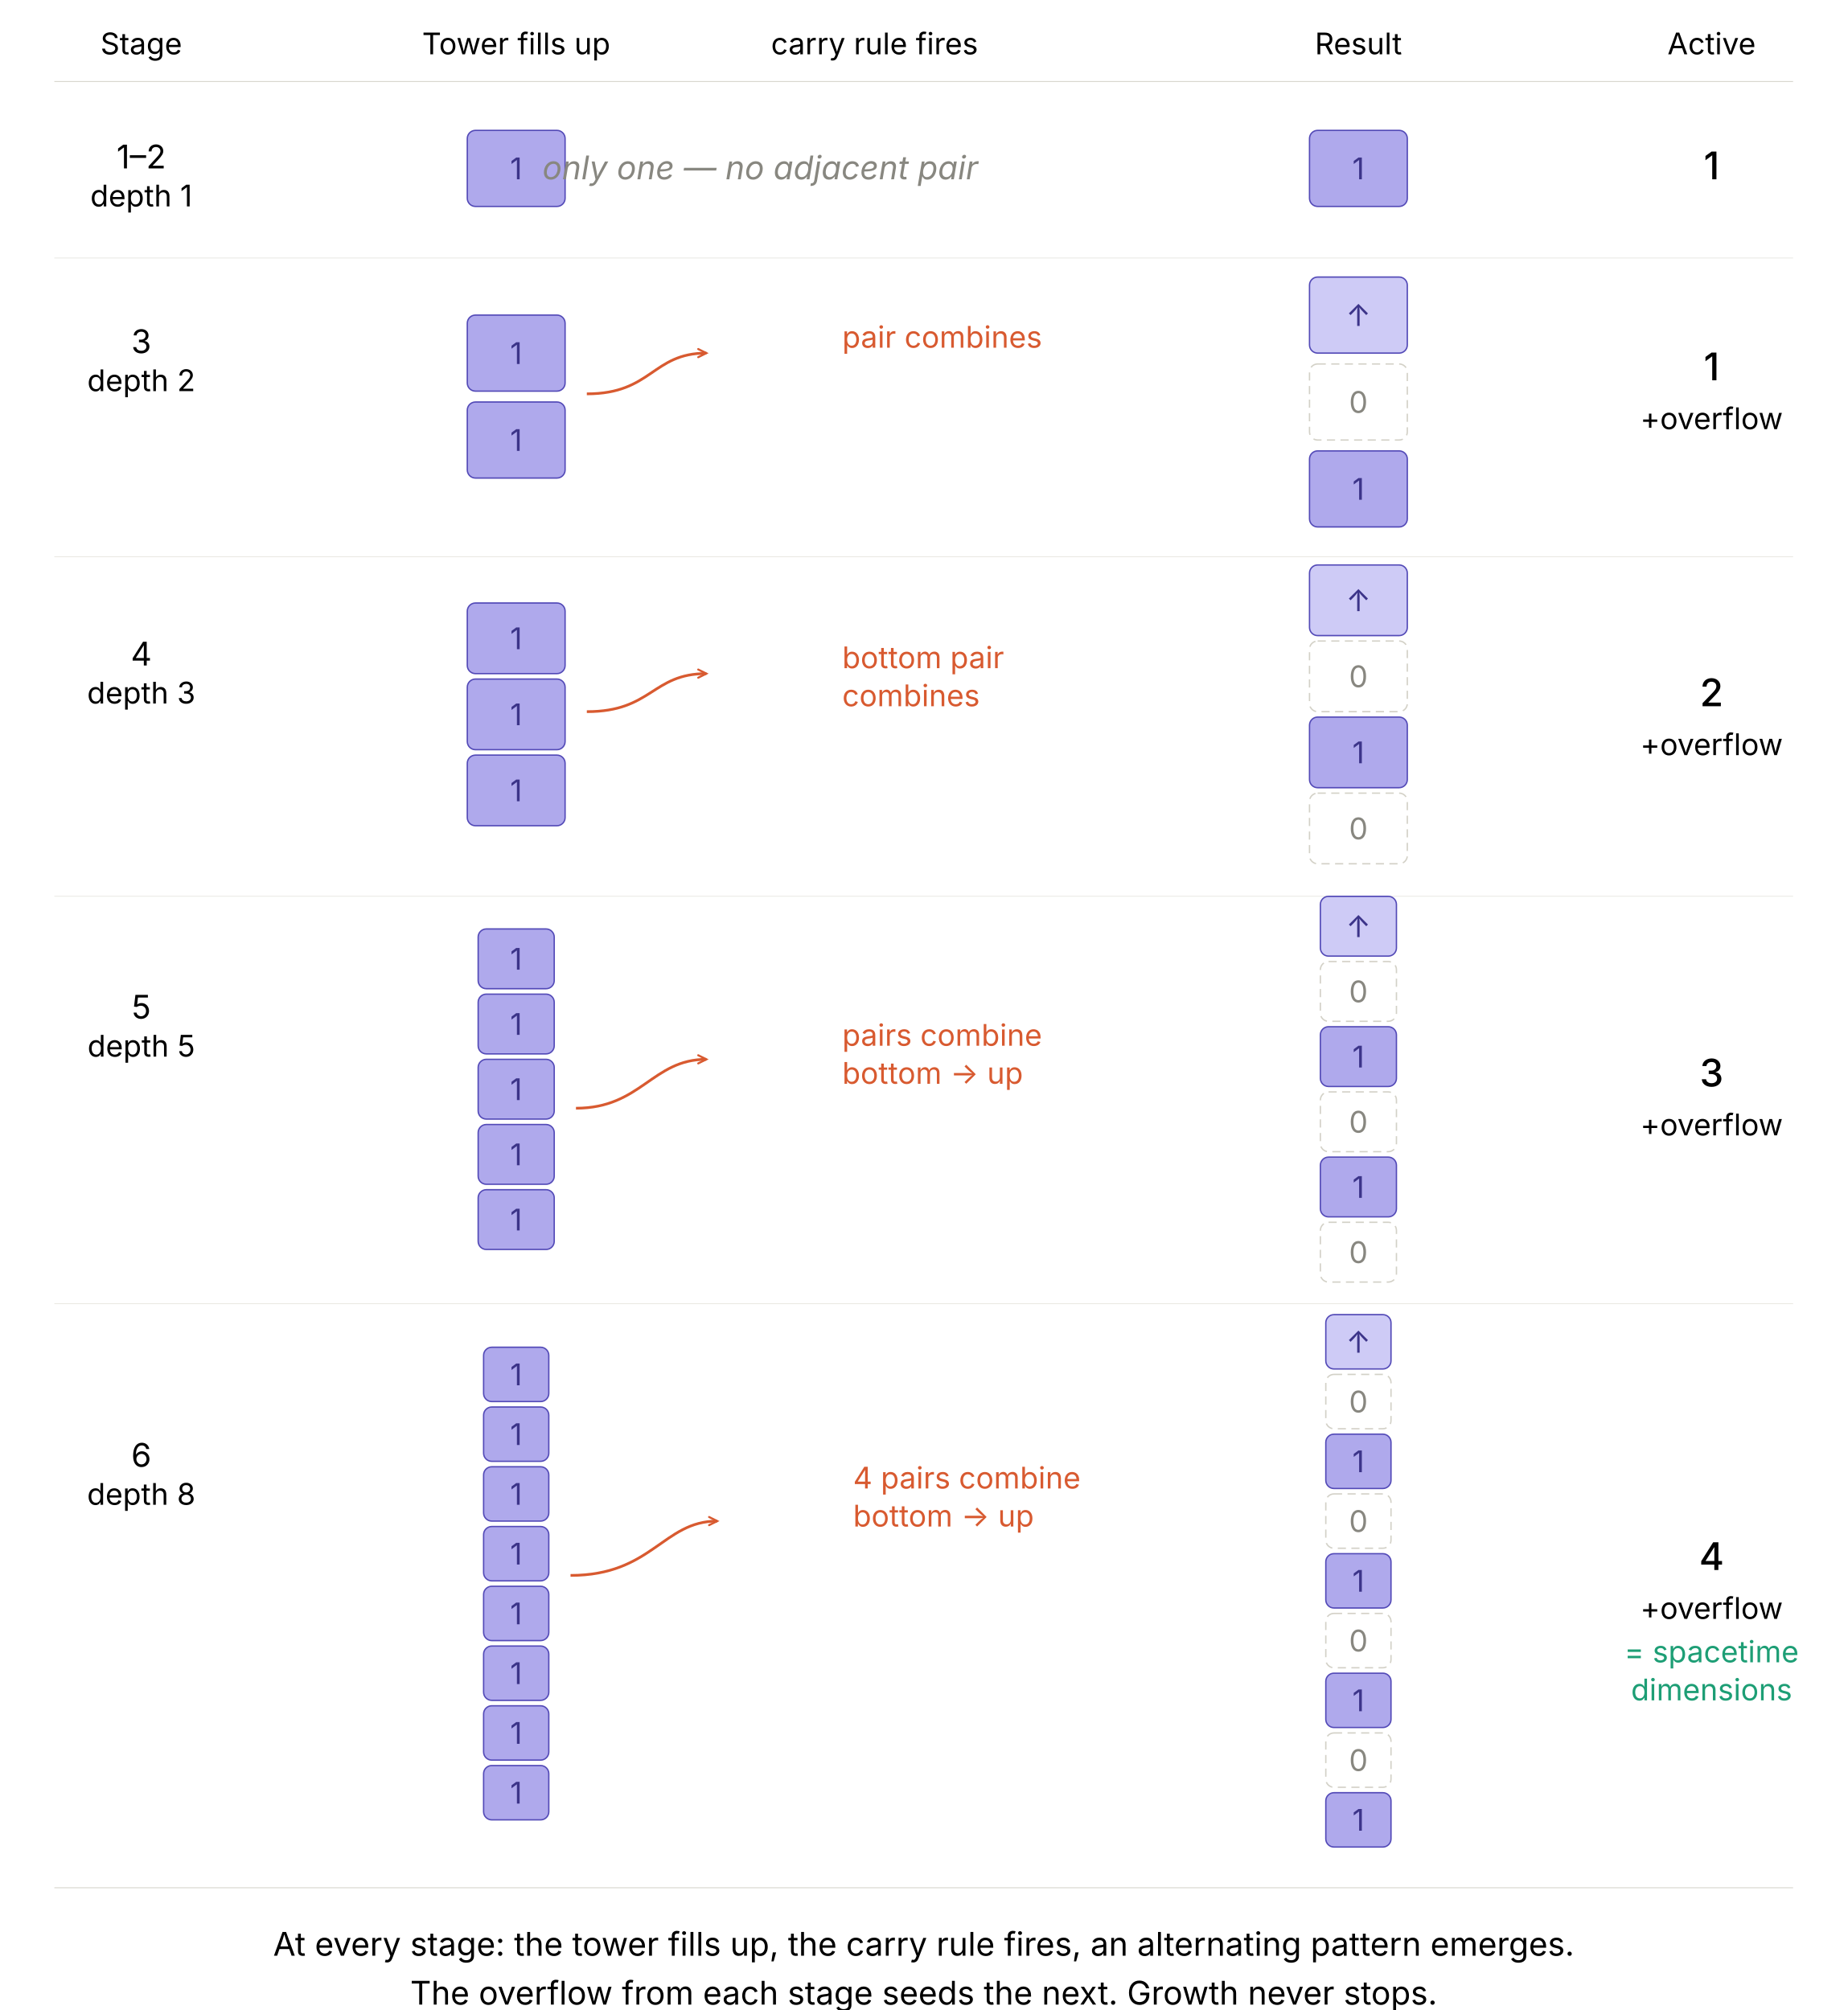
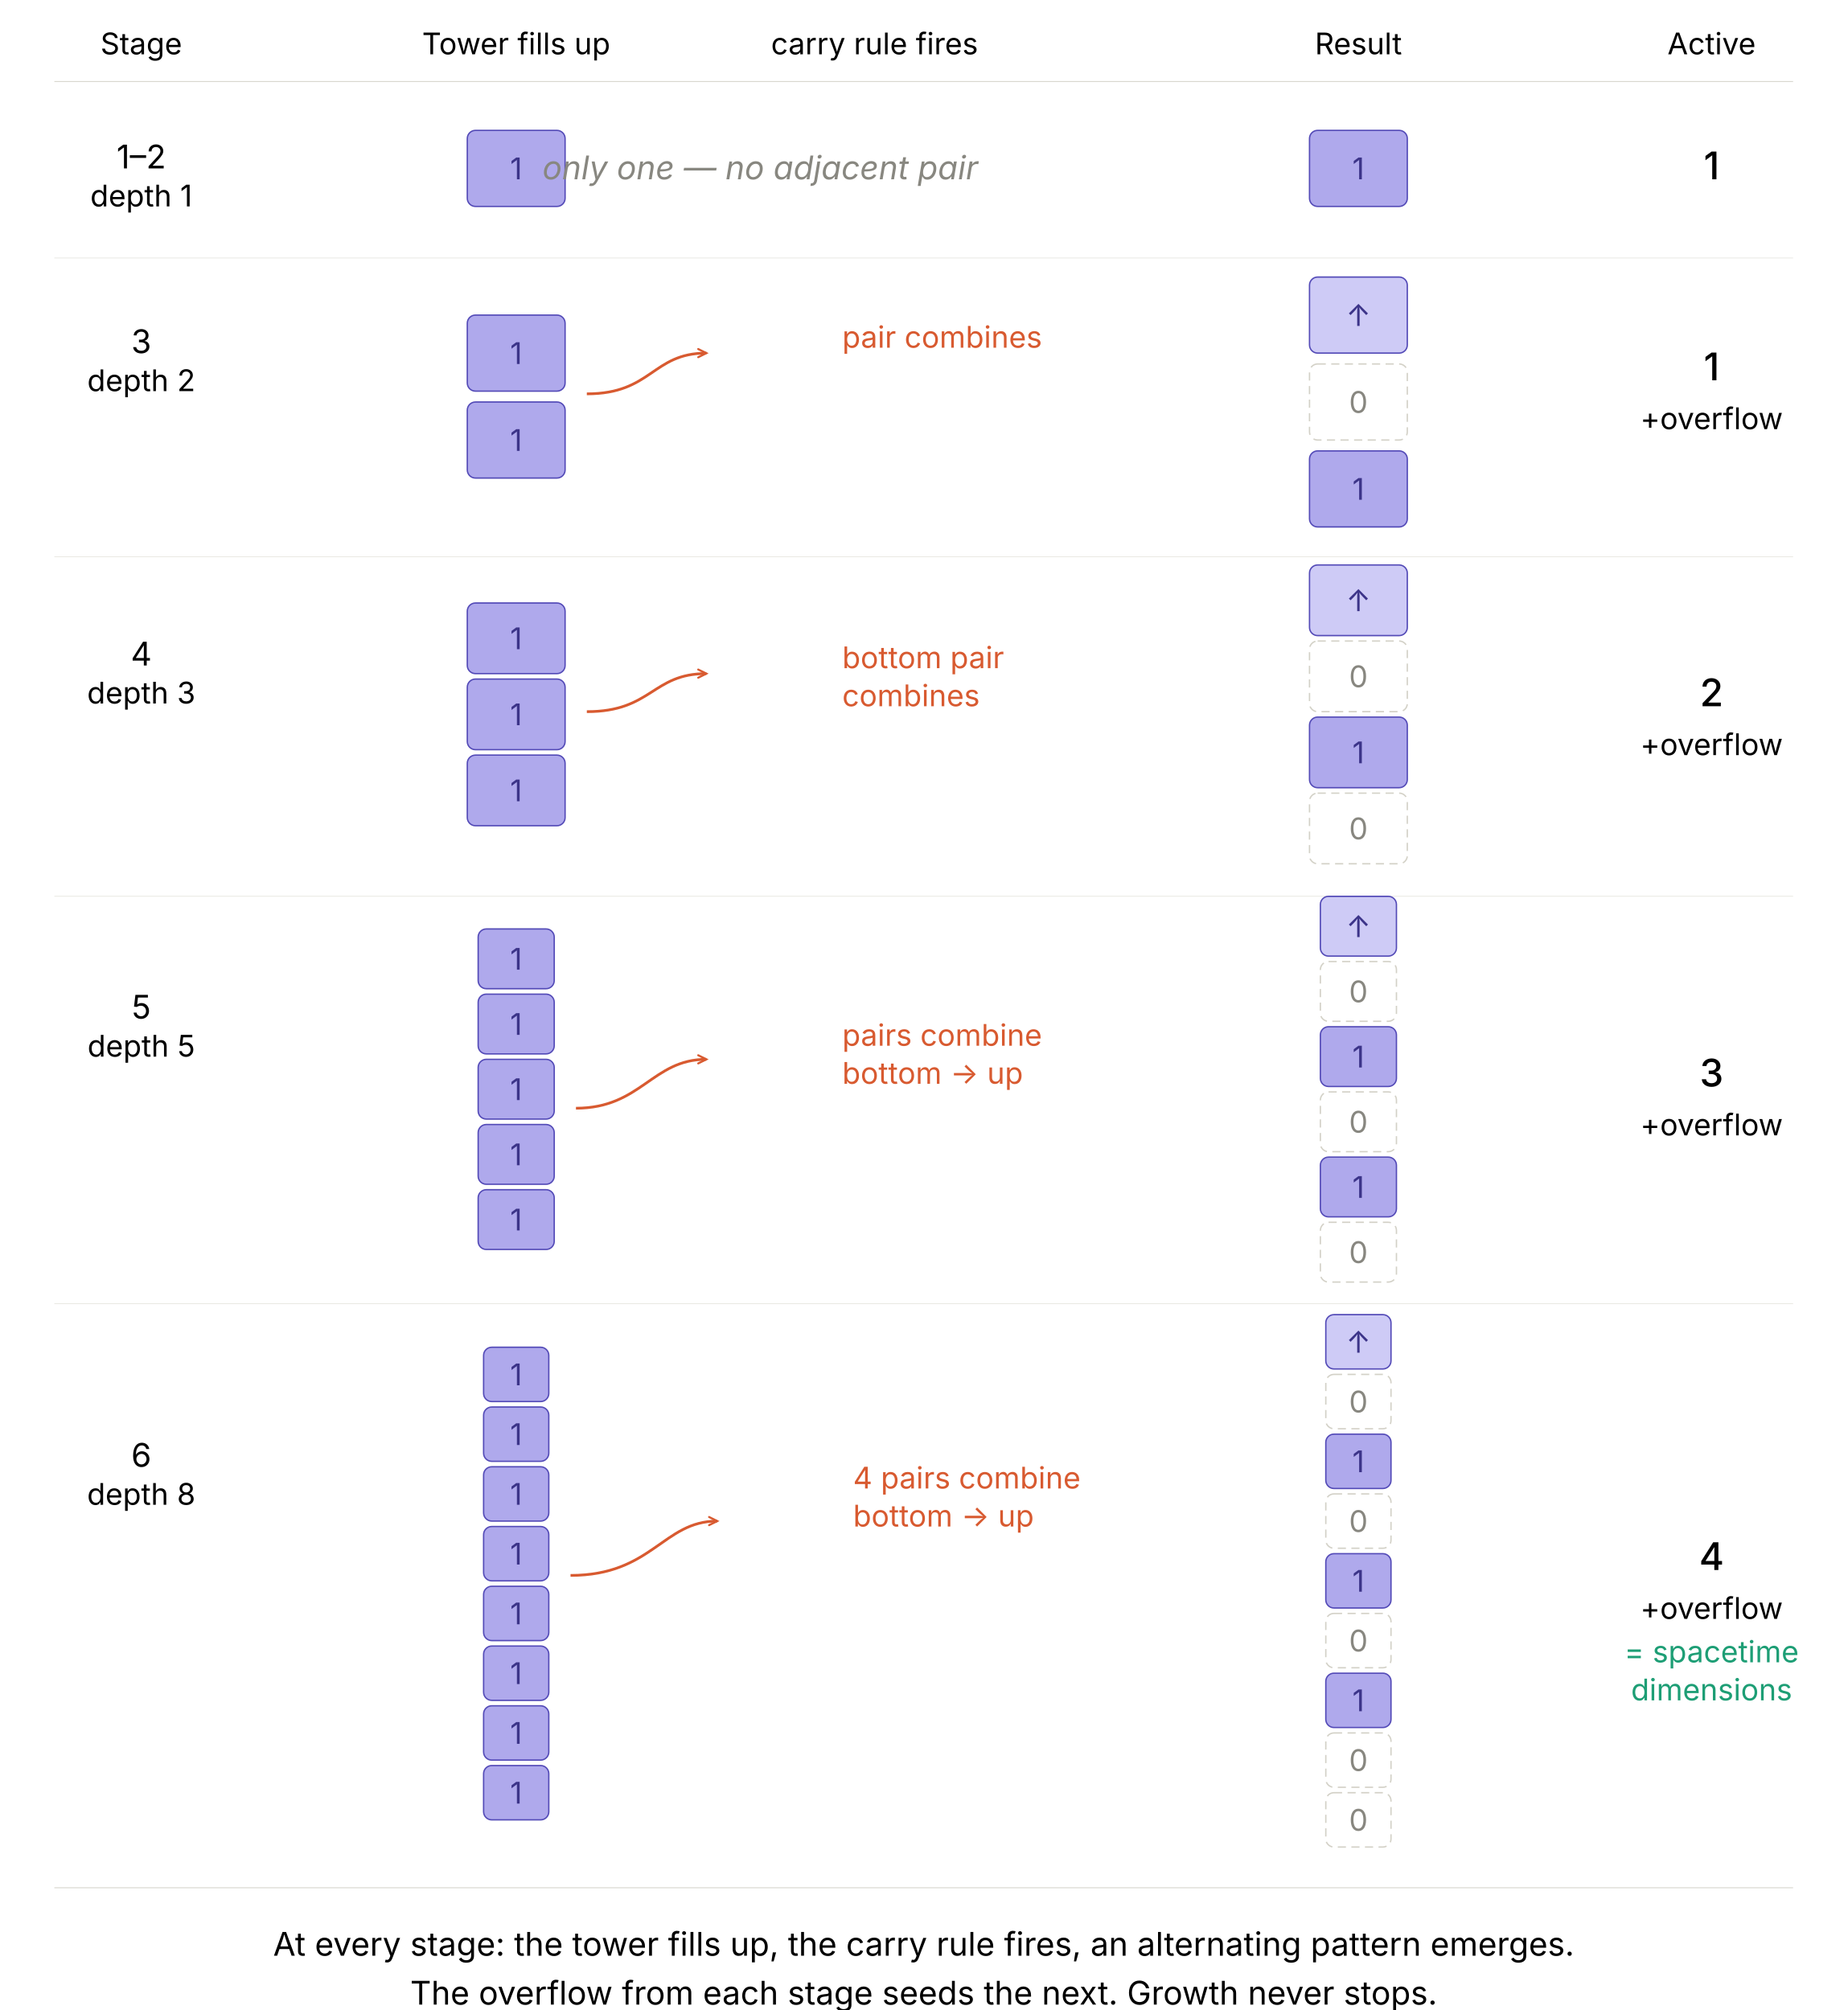
<svg xmlns="http://www.w3.org/2000/svg" width="100%" viewBox="0 0 680 740">
  <style>
    text { font-family: system-ui, -apple-system, sans-serif; }
    .h { font-size: 14px; font-weight: 500; }
    .s { font-size: 12px; }
    .st { font-size: 11px; }
    .on { fill: #AFA9EC; stroke: #534AB7; stroke-width: 0.5; }
    .off { fill: none; stroke: #D3D1C7; stroke-width: 0.5; stroke-dasharray: 3 2; }
    .bnd { fill: #CECBF6; stroke: #534AB7; stroke-width: 0.5; }
    .arr-carry { stroke: #D85A30; stroke-width: 1; fill: none; }
    @media (prefers-color-scheme: dark) {
      .h { fill: #D3D1C7; }
      .s { fill: #B4B2A9; }
      .st { fill: #888780; }
      .off { stroke: #5F5E5A; }
    }
    @media not (prefers-color-scheme: dark) {
      .h { fill: #2C2C2A; }
      .s { fill: #5F5E5A; }
      .st { fill: #888780; }
    }
  </style>
  <defs>
    <marker id="ca" viewBox="0 0 10 10" refX="8" refY="5" markerWidth="5" markerHeight="5" orient="auto">
      <path d="M2 2L8 5L2 8" fill="none" stroke="#D85A30" stroke-width="1.5" stroke-linecap="round" />
    </marker>
  </defs>
  <text class="st" x="52" y="20" text-anchor="middle">Stage</text>
  <text class="st" x="190" y="20" text-anchor="middle">Tower fills up</text>
  <text class="st" x="360" y="20" text-anchor="end">carry rule fires</text>
  <text class="st" x="500" y="20" text-anchor="middle">Result</text>
  <text class="st" x="630" y="20" text-anchor="middle">Active</text>
  <line x1="20" y1="30" x2="660" y2="30" stroke="#D3D1C7" stroke-width="0.3" />
  <text class="s" x="52" y="62" text-anchor="middle">1–2</text>
  <text class="st" x="52" y="76" text-anchor="middle">depth 1</text>
  <rect x="172" y="48" width="36" height="28" rx="3" class="on" />
  <text class="st" x="190" y="66" text-anchor="middle" fill="#3C3489">1</text>
  <text class="s" x="360" y="66" text-anchor="end" style="fill:#888780;font-style:italic">only one — no adjacent pair</text>
  <rect x="482" y="48" width="36" height="28" rx="3" class="on" />
  <text class="st" x="500" y="66" text-anchor="middle" fill="#3C3489">1</text>
  <text class="h" x="630" y="66" text-anchor="middle">1</text>
  <line x1="20" y1="95" x2="660" y2="95" stroke="#D3D1C7" stroke-width="0.15" />
  <text class="s" x="52" y="130" text-anchor="middle">3</text>
  <text class="st" x="52" y="144" text-anchor="middle">depth 2</text>
  <rect x="172" y="116" width="36" height="28" rx="3" class="on" />
  <rect x="172" y="148" width="36" height="28" rx="3" class="on" />
  <text class="st" x="190" y="134" text-anchor="middle" fill="#3C3489">1</text>
  <text class="st" x="190" y="166" text-anchor="middle" fill="#3C3489">1</text>
  <path d="M216 145 C240 145, 240 130, 260 130" class="arr-carry" marker-end="url(#ca)" />
  <text class="st" x="310" y="128" style="fill:#D85A30">pair combines</text>
  <rect x="482" y="102" width="36" height="28" rx="3" class="bnd" />
  <rect x="482" y="134" width="36" height="28" rx="3" class="off" />
  <rect x="482" y="166" width="36" height="28" rx="3" class="on" />
  <text class="st" x="500" y="120" text-anchor="middle" fill="#3C3489">↑</text>
  <text class="st" x="500" y="152" text-anchor="middle" fill="#888780">0</text>
  <text class="st" x="500" y="184" text-anchor="middle" fill="#3C3489">1</text>
  <text class="h" x="630" y="140" text-anchor="middle">1</text>
  <text class="st" x="630" y="158" text-anchor="middle">+overflow</text>
  <line x1="20" y1="205" x2="660" y2="205" stroke="#D3D1C7" stroke-width="0.15" />
  <text class="s" x="52" y="245" text-anchor="middle">4</text>
  <text class="st" x="52" y="259" text-anchor="middle">depth 3</text>
  <rect x="172" y="222" width="36" height="26" rx="3" class="on" />
  <rect x="172" y="250" width="36" height="26" rx="3" class="on" />
  <rect x="172" y="278" width="36" height="26" rx="3" class="on" />
  <text class="st" x="190" y="239" text-anchor="middle" fill="#3C3489">1</text>
  <text class="st" x="190" y="267" text-anchor="middle" fill="#3C3489">1</text>
  <text class="st" x="190" y="295" text-anchor="middle" fill="#3C3489">1</text>
  <path d="M216 262 C240 262, 240 248, 260 248" class="arr-carry" marker-end="url(#ca)" />
  <text class="st" x="310" y="246" style="fill:#D85A30">bottom pair</text>
  <text class="st" x="310" y="260" style="fill:#D85A30">combines</text>
  <rect x="482" y="208" width="36" height="26" rx="3" class="bnd" />
  <rect x="482" y="236" width="36" height="26" rx="3" class="off" />
  <rect x="482" y="264" width="36" height="26" rx="3" class="on" />
  <rect x="482" y="292" width="36" height="26" rx="3" class="off" />
  <text class="st" x="500" y="225" text-anchor="middle" fill="#3C3489">↑</text>
  <text class="st" x="500" y="253" text-anchor="middle" fill="#888780">0</text>
  <text class="st" x="500" y="281" text-anchor="middle" fill="#3C3489">1</text>
  <text class="st" x="500" y="309" text-anchor="middle" fill="#888780">0</text>
  <text class="h" x="630" y="260" text-anchor="middle">2</text>
  <text class="st" x="630" y="278" text-anchor="middle">+overflow</text>
  <line x1="20" y1="330" x2="660" y2="330" stroke="#D3D1C7" stroke-width="0.15" />
  <text class="s" x="52" y="375" text-anchor="middle">5</text>
  <text class="st" x="52" y="389" text-anchor="middle">depth 5</text>
  <rect x="176" y="342" width="28" height="22" rx="3" class="on" />
  <rect x="176" y="366" width="28" height="22" rx="3" class="on" />
  <rect x="176" y="390" width="28" height="22" rx="3" class="on" />
  <rect x="176" y="414" width="28" height="22" rx="3" class="on" />
  <rect x="176" y="438" width="28" height="22" rx="3" class="on" />
  <text class="st" x="190" y="357" text-anchor="middle" fill="#3C3489">1</text>
  <text class="st" x="190" y="381" text-anchor="middle" fill="#3C3489">1</text>
  <text class="st" x="190" y="405" text-anchor="middle" fill="#3C3489">1</text>
  <text class="st" x="190" y="429" text-anchor="middle" fill="#3C3489">1</text>
  <text class="st" x="190" y="453" text-anchor="middle" fill="#3C3489">1</text>
  <path d="M212 408 C236 408, 240 390, 260 390" class="arr-carry" marker-end="url(#ca)" />
  <text class="st" x="310" y="385" style="fill:#D85A30">pairs combine</text>
  <text class="st" x="310" y="399" style="fill:#D85A30">bottom → up</text>
  <rect x="486" y="330" width="28" height="22" rx="3" class="bnd" />
  <rect x="486" y="354" width="28" height="22" rx="3" class="off" />
  <rect x="486" y="378" width="28" height="22" rx="3" class="on" />
  <rect x="486" y="402" width="28" height="22" rx="3" class="off" />
  <rect x="486" y="426" width="28" height="22" rx="3" class="on" />
  <rect x="486" y="450" width="28" height="22" rx="3" class="off" />
  <text class="st" x="500" y="345" text-anchor="middle" fill="#3C3489">↑</text>
  <text class="st" x="500" y="369" text-anchor="middle" fill="#888780">0</text>
  <text class="st" x="500" y="393" text-anchor="middle" fill="#3C3489">1</text>
  <text class="st" x="500" y="417" text-anchor="middle" fill="#888780">0</text>
  <text class="st" x="500" y="441" text-anchor="middle" fill="#3C3489">1</text>
  <text class="st" x="500" y="465" text-anchor="middle" fill="#888780">0</text>
  <text class="h" x="630" y="400" text-anchor="middle">3</text>
  <text class="st" x="630" y="418" text-anchor="middle">+overflow</text>
  <line x1="20" y1="480" x2="660" y2="480" stroke="#D3D1C7" stroke-width="0.15" />
  <text class="s" x="52" y="540" text-anchor="middle">6</text>
  <text class="st" x="52" y="554" text-anchor="middle">depth 8</text>
  <rect x="178" y="496" width="24" height="20" rx="3" class="on" />
  <rect x="178" y="518" width="24" height="20" rx="3" class="on" />
  <rect x="178" y="540" width="24" height="20" rx="3" class="on" />
  <rect x="178" y="562" width="24" height="20" rx="3" class="on" />
  <rect x="178" y="584" width="24" height="20" rx="3" class="on" />
  <rect x="178" y="606" width="24" height="20" rx="3" class="on" />
  <rect x="178" y="628" width="24" height="20" rx="3" class="on" />
  <rect x="178" y="650" width="24" height="20" rx="3" class="on" />
  <text class="st" x="190" y="510" text-anchor="middle" fill="#3C3489">1</text>
  <text class="st" x="190" y="532" text-anchor="middle" fill="#3C3489">1</text>
  <text class="st" x="190" y="554" text-anchor="middle" fill="#3C3489">1</text>
  <text class="st" x="190" y="576" text-anchor="middle" fill="#3C3489">1</text>
  <text class="st" x="190" y="598" text-anchor="middle" fill="#3C3489">1</text>
  <text class="st" x="190" y="620" text-anchor="middle" fill="#3C3489">1</text>
  <text class="st" x="190" y="642" text-anchor="middle" fill="#3C3489">1</text>
  <text class="st" x="190" y="664" text-anchor="middle" fill="#3C3489">1</text>
  <path d="M210 580 C240 580, 244 560, 264 560" class="arr-carry" marker-end="url(#ca)" />
  <text class="st" x="314" y="548" style="fill:#D85A30">4 pairs combine</text>
  <text class="st" x="314" y="562" style="fill:#D85A30">bottom → up</text>
  <rect x="488" y="484" width="24" height="20" rx="3" class="bnd" />
  <rect x="488" y="506" width="24" height="20" rx="3" class="off" />
  <rect x="488" y="528" width="24" height="20" rx="3" class="on" />
  <rect x="488" y="550" width="24" height="20" rx="3" class="off" />
  <rect x="488" y="572" width="24" height="20" rx="3" class="on" />
  <rect x="488" y="594" width="24" height="20" rx="3" class="off" />
  <rect x="488" y="616" width="24" height="20" rx="3" class="on" />
  <rect x="488" y="638" width="24" height="20" rx="3" class="off" />
-   <rect x="488" y="660" width="24" height="20" rx="3" class="on" />
+   <rect x="488" y="660" width="24" height="20" rx="3" class="off" />
  <text class="st" x="500" y="498" text-anchor="middle" fill="#3C3489">↑</text>
  <text class="st" x="500" y="520" text-anchor="middle" fill="#888780">0</text>
  <text class="st" x="500" y="542" text-anchor="middle" fill="#3C3489">1</text>
  <text class="st" x="500" y="564" text-anchor="middle" fill="#888780">0</text>
  <text class="st" x="500" y="586" text-anchor="middle" fill="#3C3489">1</text>
  <text class="st" x="500" y="608" text-anchor="middle" fill="#888780">0</text>
  <text class="st" x="500" y="630" text-anchor="middle" fill="#3C3489">1</text>
  <text class="st" x="500" y="652" text-anchor="middle" fill="#888780">0</text>
-   <text class="st" x="500" y="674" text-anchor="middle" fill="#3C3489">1</text>
+   <text class="st" x="500" y="674" text-anchor="middle" fill="#888780">0</text>
  <text class="h" x="630" y="578" text-anchor="middle">4</text>
  <text class="st" x="630" y="596" text-anchor="middle">+overflow</text>
  <text class="st" x="630" y="612" text-anchor="middle" style="fill:#1D9E75">= spacetime</text>
  <text class="st" x="630" y="626" text-anchor="middle" style="fill:#1D9E75">dimensions</text>
  <line x1="20" y1="695" x2="660" y2="695" stroke="#D3D1C7" stroke-width="0.3" />
  <text class="s" x="340" y="720" text-anchor="middle">At every stage: the tower fills up, the carry rule fires, an alternating pattern emerges.</text>
  <text class="s" x="340" y="738" text-anchor="middle">The overflow from each stage seeds the next. Growth never stops.</text>
</svg>
